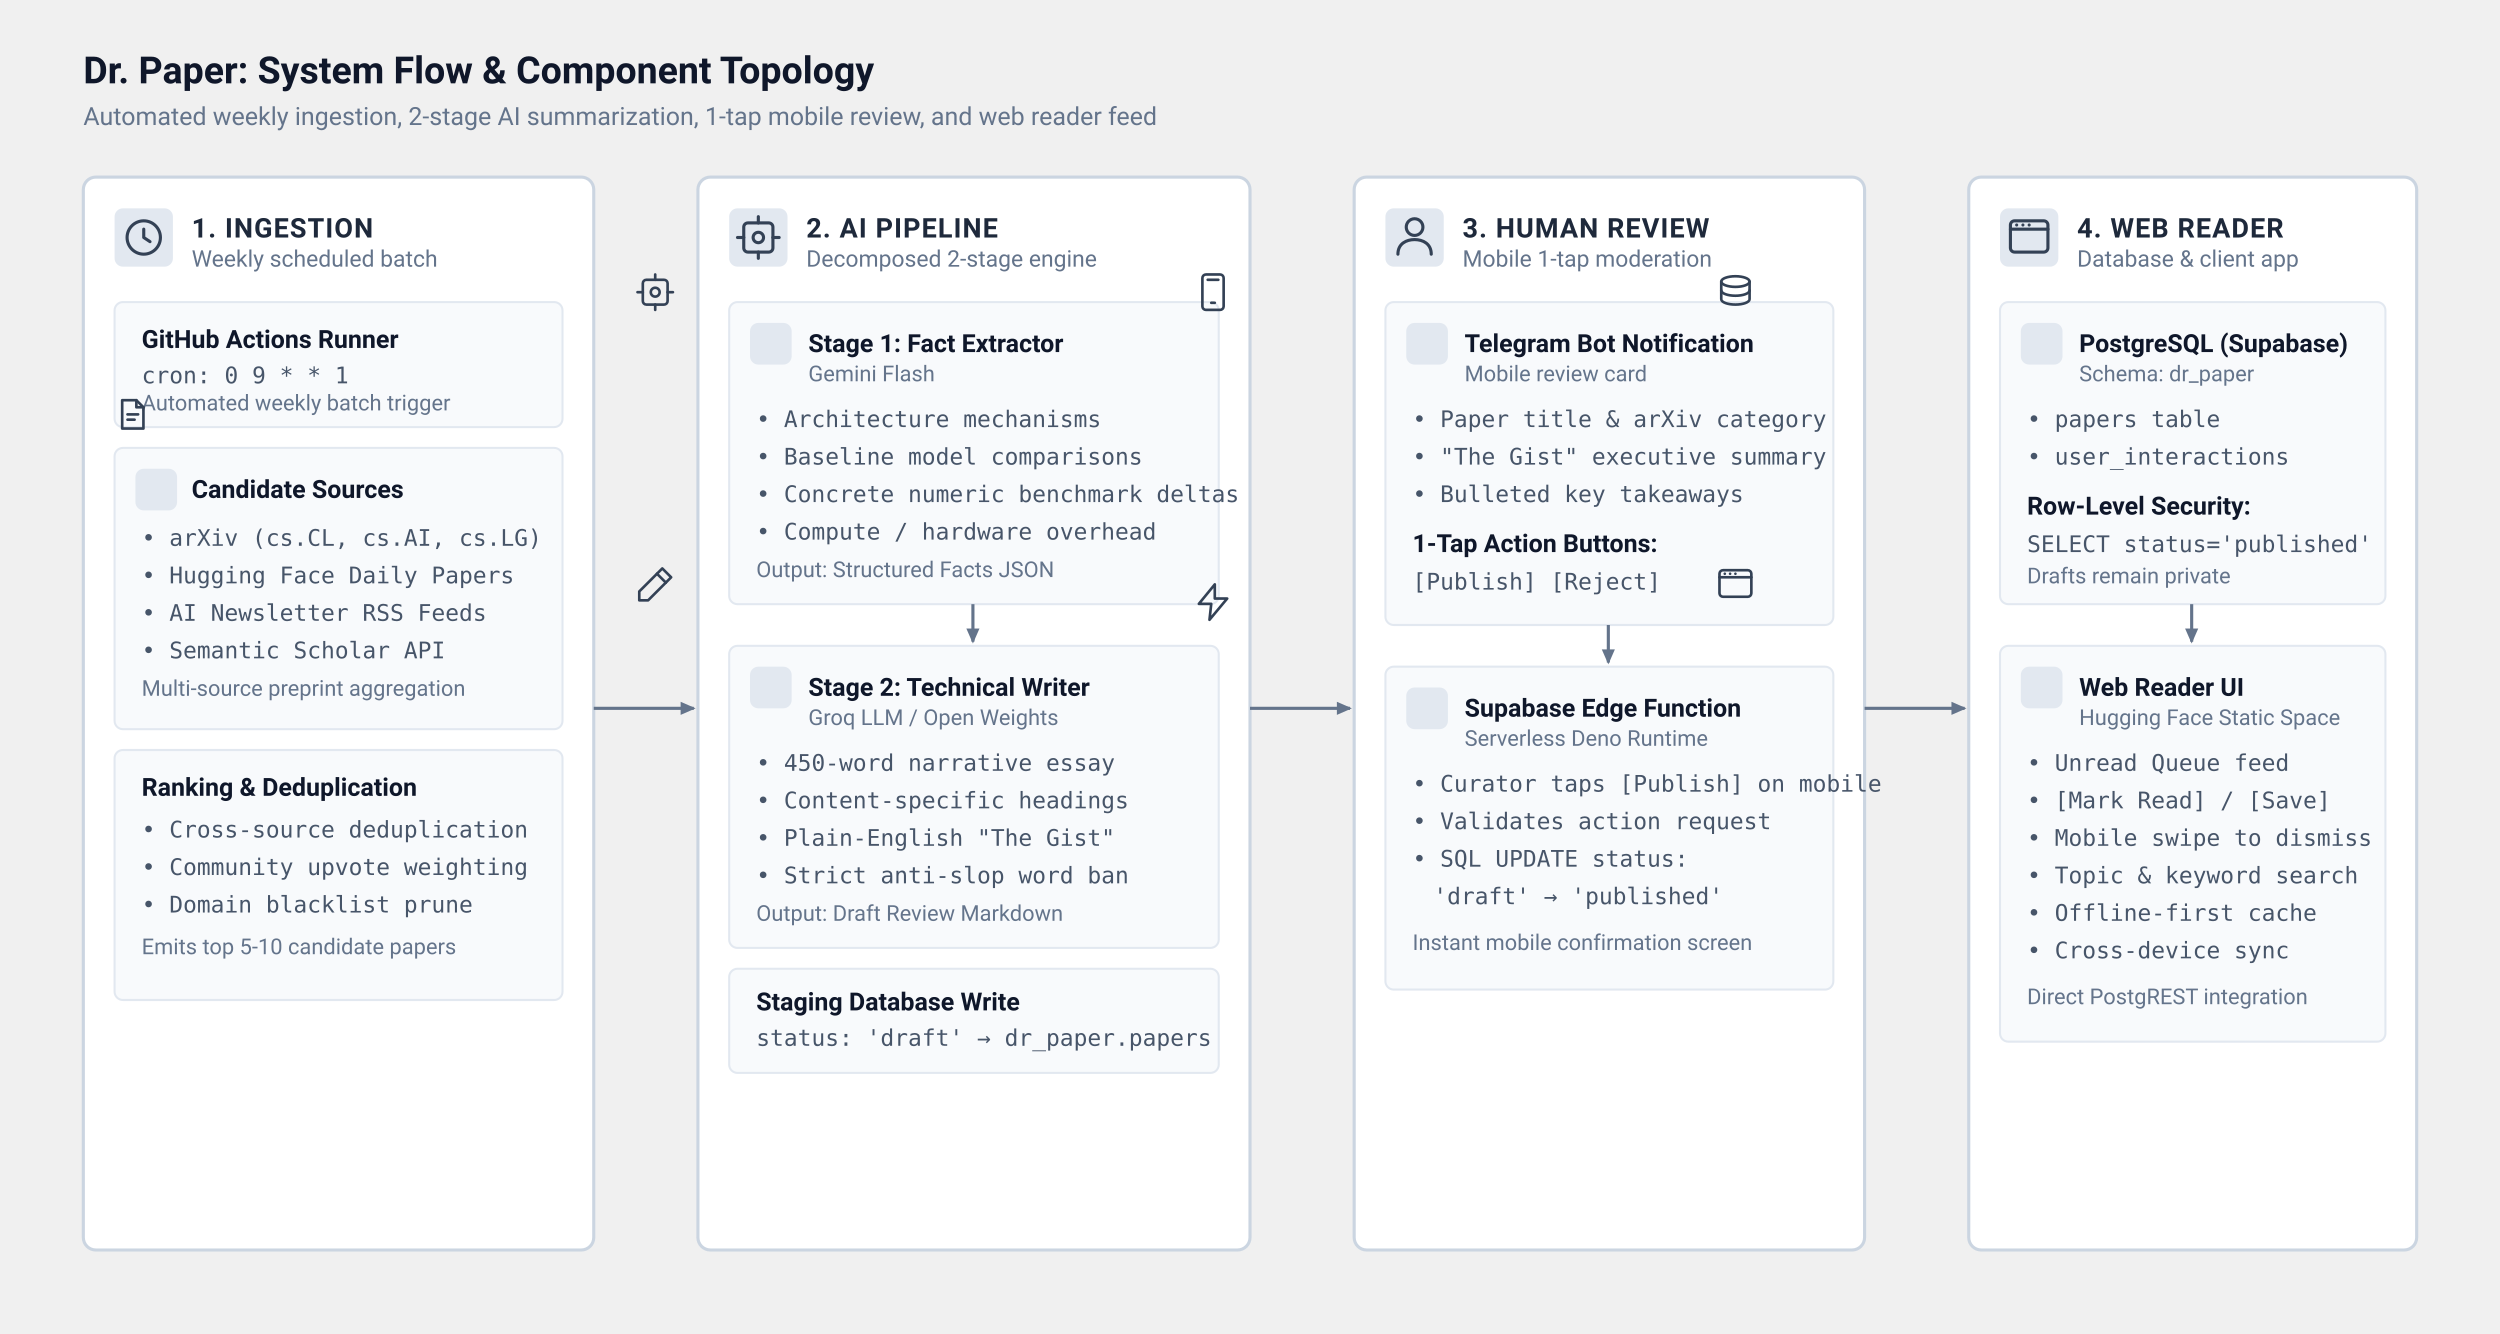
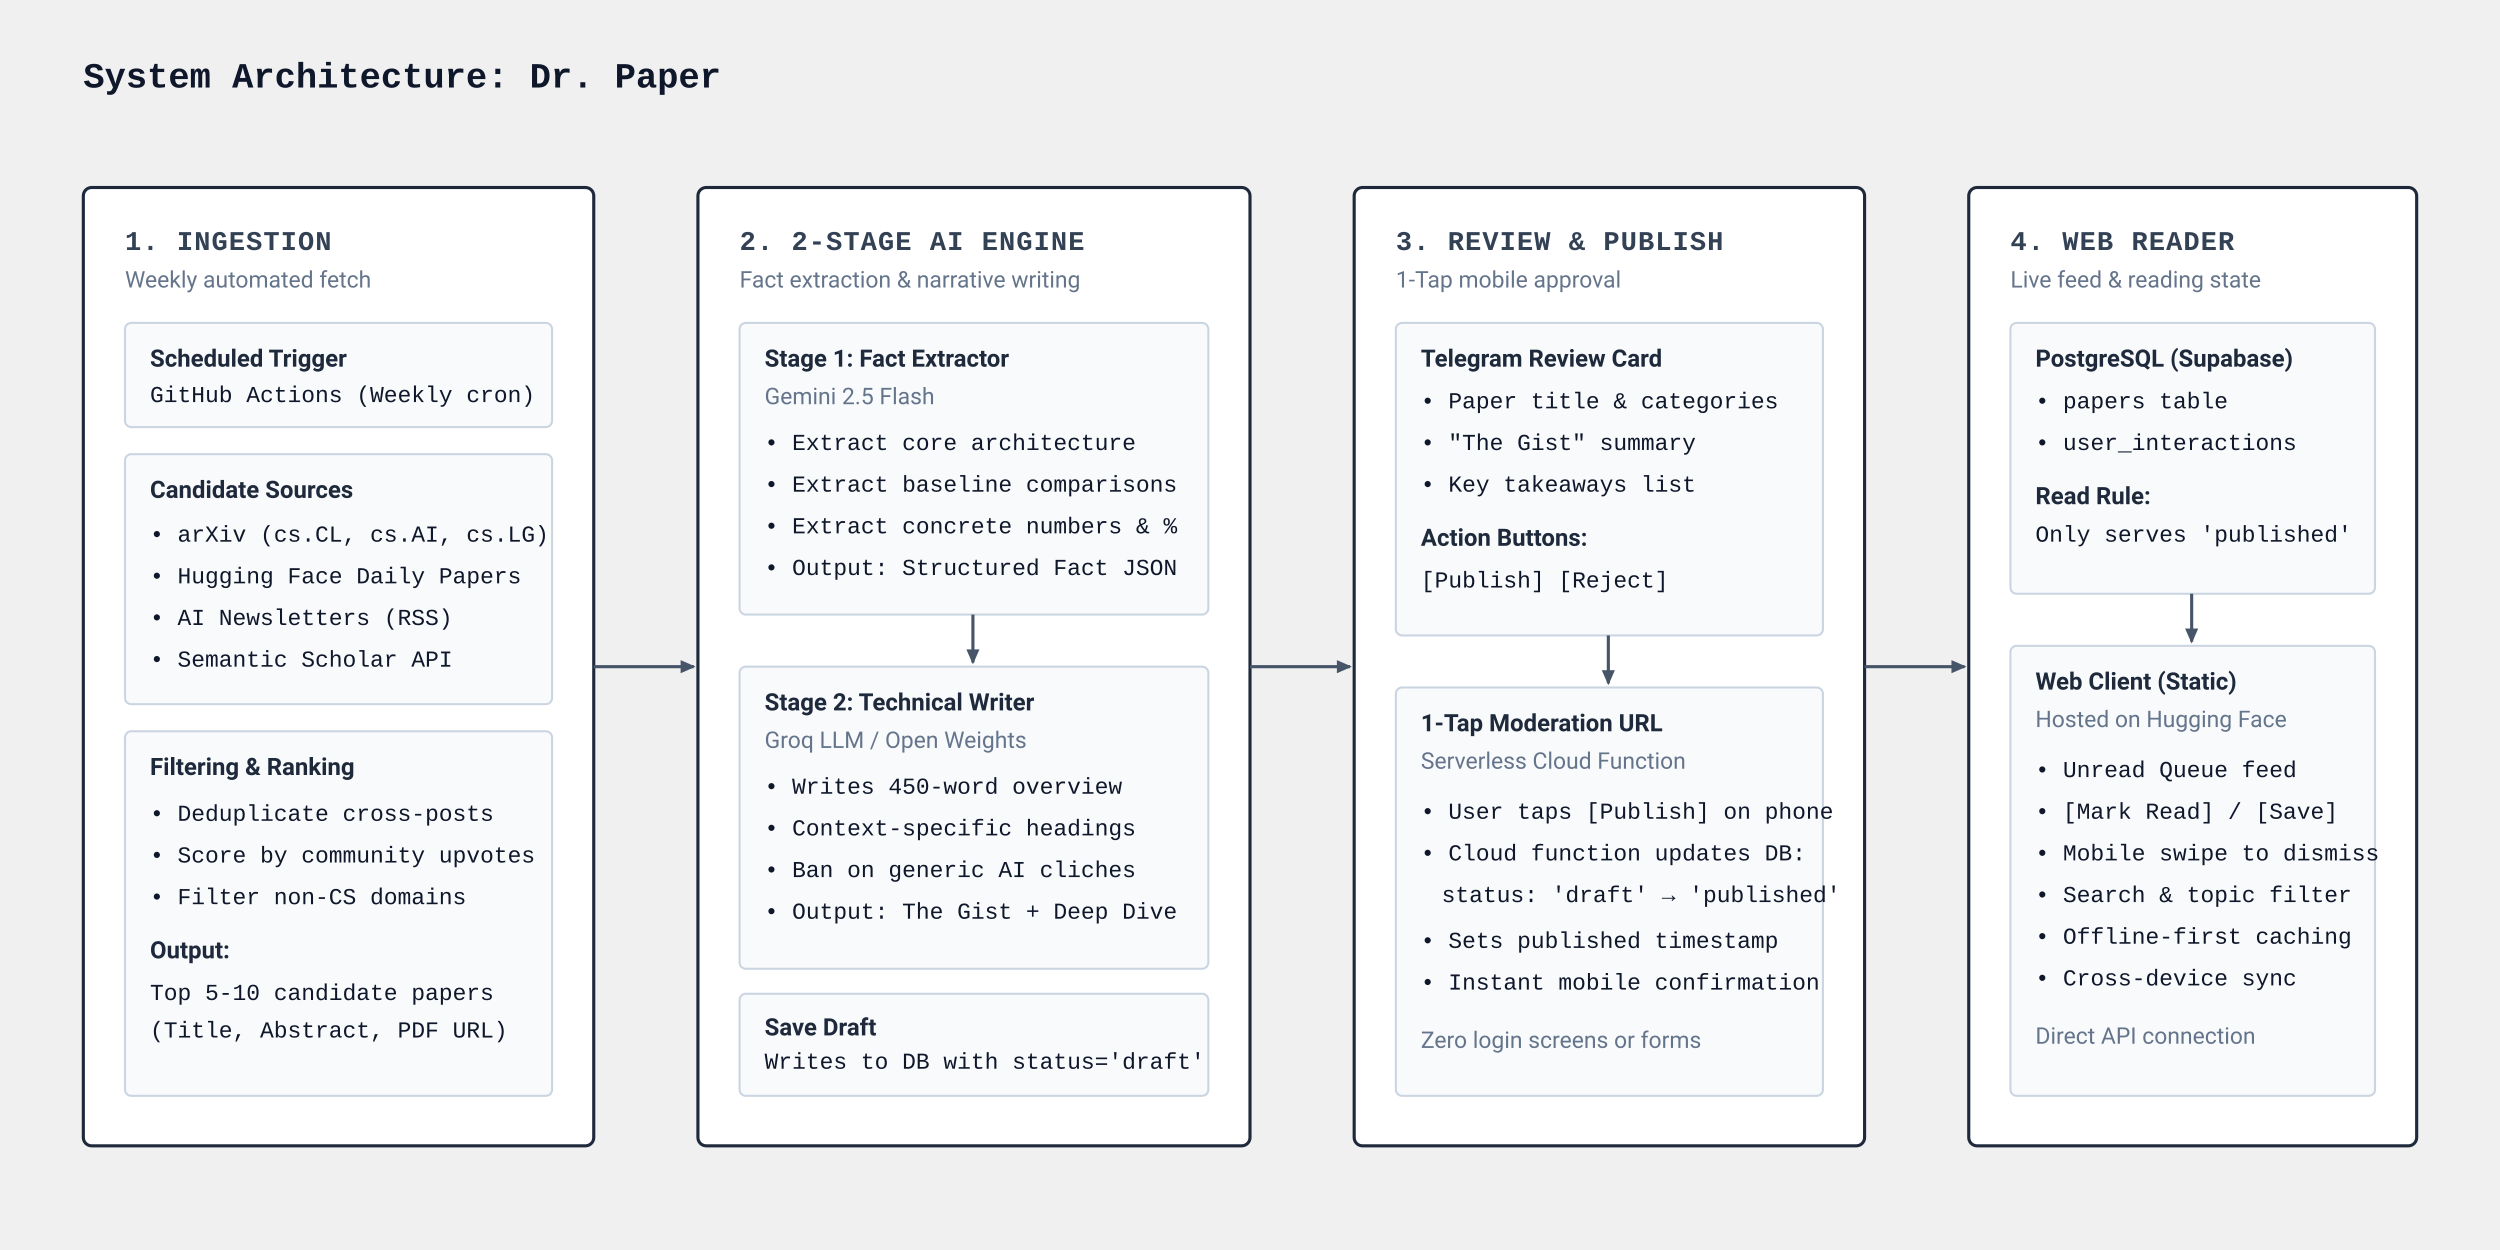
- <svg xmlns="http://www.w3.org/2000/svg" viewBox="0 0 1200 640" width="1200" height="640" style="background-color: #ffffff; font-family: -apple-system, BlinkMacSystemFont, 'Segoe UI', Roboto, Helvetica, Arial, sans-serif;">
+ <svg xmlns="http://www.w3.org/2000/svg" viewBox="0 0 1200 600" width="1200" height="600" style="background-color: #ffffff; font-family: ui-monospace, SFMono-Regular, Menlo, Monaco, Consolas, 'Liberation Mono', 'Courier New', monospace;">
  <style>
-     .col-box { fill: #ffffff; stroke: #cbd5e1; stroke-width: 1.5; rx: 6px; }
-     .card-box { fill: #f8fafc; stroke: #e2e8f0; stroke-width: 1; rx: 4px; }
-     .col-header { font-size: 13px; font-weight: 700; fill: #1e293b; letter-spacing: 0.5px; }
-     .col-sub { font-size: 11px; fill: #64748b; }
-     .card-title { font-size: 12px; font-weight: 600; fill: #0f172a; }
-     .card-text { font-size: 11px; fill: #475569; font-family: ui-monospace, SFMono-Regular, Menlo, Monaco, Consolas, monospace; }
-     .card-note { font-size: 10.5px; fill: #64748b; }
-     .icon-bg { fill: #e2e8f0; rx: 4px; }
-     .icon-path { fill: #334155; }
-     .icon-stroke { stroke: #334155; stroke-width: 1.5; fill: none; stroke-linecap: round; stroke-linejoin: round; }
-     .arrow { stroke: #64748b; stroke-width: 1.5; fill: none; }
+     .box { fill: #ffffff; stroke: #1e293b; stroke-width: 1.5; rx: 4px; }
+     .box-sub { fill: #f8fafc; stroke: #cbd5e1; stroke-width: 1; rx: 3px; }
+     .title { font-size: 17px; font-weight: 700; fill: #0f172a; }
+     .header { font-size: 13px; font-weight: 700; fill: #334155; letter-spacing: 0.5px; }
+     .subtext { font-size: 11px; fill: #64748b; font-family: -apple-system, BlinkMacSystemFont, 'Segoe UI', Roboto, sans-serif; }
+     .label { font-size: 11.5px; font-weight: 600; fill: #1e293b; font-family: -apple-system, BlinkMacSystemFont, 'Segoe UI', Roboto, sans-serif; }
+     .code { font-size: 11px; fill: #0f172a; }
+     .arrow { stroke: #475569; stroke-width: 1.5; fill: none; }
  </style>
  <defs>
    <marker id="arrowhead" viewBox="0 0 10 10" refX="7" refY="5" markerWidth="6" markerHeight="6" orient="auto-start-reverse">
-       <path d="M 0 1.5 L 8 5 L 0 8.5 z" fill="#64748b" />
+       <path d="M 0 1.5 L 8 5 L 0 8.5 z" fill="#475569" />
    </marker>
-     <g id="icon-clock">
-       <circle cx="12" cy="12" r="8" class="icon-stroke" />
-       <polyline points="12,8 12,12 15,14" class="icon-stroke" />
-     </g>
-     <g id="icon-doc">
-       <path d="M6 3 H14 L18 7 V19 H6 Z" class="icon-stroke" />
-       <polyline points="14,3 14,7 18,7" class="icon-stroke" />
-       <line x1="9" y1="11" x2="15" y2="11" class="icon-stroke" />
-       <line x1="9" y1="14" x2="13" y2="14" class="icon-stroke" />
-     </g>
-     <g id="icon-extractor">
-       <rect x="5" y="5" width="14" height="14" rx="2" class="icon-stroke" />
-       <circle cx="12" cy="12" r="2.5" class="icon-stroke" />
-       <line x1="12" y1="2" x2="12" y2="5" class="icon-stroke" />
-       <line x1="12" y1="19" x2="12" y2="22" class="icon-stroke" />
-       <line x1="2" y1="12" x2="5" y2="12" class="icon-stroke" />
-       <line x1="19" y1="12" x2="22" y2="12" class="icon-stroke" />
-     </g>
-     <g id="icon-pen">
-       <path d="M16 3 L21 8 L8 21 H3 V16 Z" class="icon-stroke" />
-       <line x1="13" y1="6" x2="18" y2="11" class="icon-stroke" />
-     </g>
-     <g id="icon-human">
-       <circle cx="12" cy="7" r="4" class="icon-stroke" />
-       <path d="M4 20 C4 15 8 13 12 13 C16 13 20 15 20 20" class="icon-stroke" />
-     </g>
-     <g id="icon-phone">
-       <rect x="6" y="2" width="12" height="20" rx="2" class="icon-stroke" />
-       <line x1="11" y1="18" x2="13" y2="18" class="icon-stroke" />
-       <line x1="9" y1="5" x2="15" y2="5" class="icon-stroke" />
-     </g>
-     <g id="icon-function">
-       <path d="M13 2 L4 13 H11 L10 22 L20 10 H13 Z" class="icon-stroke" />
-     </g>
-     <g id="icon-db">
-       <ellipse cx="12" cy="6" rx="8" ry="3" class="icon-stroke" />
-       <path d="M4 6 v5 c0 1.66 3.58 3 8 3 s8 -1.34 8 -3 V6" class="icon-stroke" />
-       <path d="M4 11 v5 c0 1.66 3.58 3 8 3 s8 -1.34 8 -3 V11" class="icon-stroke" />
-     </g>
-     <g id="icon-web">
-       <rect x="3" y="4" width="18" height="15" rx="2" class="icon-stroke" />
-       <line x1="3" y1="8" x2="21" y2="8" class="icon-stroke" />
-       <circle cx="6" cy="6" r="0.75" class="icon-path" />
-       <circle cx="9" cy="6" r="0.75" class="icon-path" />
-       <circle cx="12" cy="6" r="0.75" class="icon-path" />
-     </g>
  </defs>
-   <text x="40" y="40" font-size="18" font-weight="700" fill="#0f172a">Dr. Paper: System Flow &amp; Component Topology</text>
-   <text x="40" y="60" font-size="12" fill="#64748b">Automated weekly ingestion, 2-stage AI summarization, 1-tap mobile review, and web reader feed</text>
-   <rect x="40" y="85" width="245" height="515" class="col-box" />
-   <rect x="55" y="100" width="28" height="28" class="icon-bg" />
-   <use href="#icon-clock" x="57" y="102" />
-   <text x="92" y="114" class="col-header">1. INGESTION</text>
-   <text x="92" y="128" class="col-sub">Weekly scheduled batch</text>
-   <rect x="55" y="145" width="215" height="60" class="card-box" />
-   <text x="68" y="167" class="card-title">GitHub Actions Runner</text>
-   <text x="68" y="184" class="card-text">cron: 0 9 * * 1</text>
-   <text x="68" y="197" class="card-note">Automated weekly batch trigger</text>
-   <rect x="55" y="215" width="215" height="135" class="card-box" />
-   <rect x="65" y="225" width="20" height="20" class="icon-bg" />
-   <use href="#icon-doc" x="63" y="223" transform="scale(0.85)" />
-   <text x="92" y="239" class="card-title">Candidate Sources</text>
-   <text x="68" y="262" class="card-text">• arXiv (cs.CL, cs.AI, cs.LG)</text>
-   <text x="68" y="280" class="card-text">• Hugging Face Daily Papers</text>
-   <text x="68" y="298" class="card-text">• AI Newsletter RSS Feeds</text>
-   <text x="68" y="316" class="card-text">• Semantic Scholar API</text>
-   <text x="68" y="334" class="card-note">Multi-source preprint aggregation</text>
-   <rect x="55" y="360" width="215" height="120" class="card-box" />
-   <text x="68" y="382" class="card-title">Ranking &amp; Deduplication</text>
-   <text x="68" y="402" class="card-text">• Cross-source deduplication</text>
-   <text x="68" y="420" class="card-text">• Community upvote weighting</text>
-   <text x="68" y="438" class="card-text">• Domain blacklist prune</text>
-   <text x="68" y="458" class="card-note">Emits top 5-10 candidate papers</text>
-   <path d="M 285 340 L 333 340" class="arrow" marker-end="url(#arrowhead)" />
-   <rect x="335" y="85" width="265" height="515" class="col-box" />
-   <rect x="350" y="100" width="28" height="28" class="icon-bg" />
-   <use href="#icon-extractor" x="352" y="102" />
-   <text x="387" y="114" class="col-header">2. AI PIPELINE</text>
-   <text x="387" y="128" class="col-sub">Decomposed 2-stage engine</text>
-   <rect x="350" y="145" width="235" height="145" class="card-box" />
-   <rect x="360" y="155" width="20" height="20" class="icon-bg" />
-   <use href="#icon-extractor" x="358" y="153" transform="scale(0.85)" />
-   <text x="388" y="169" class="card-title">Stage 1: Fact Extractor</text>
-   <text x="388" y="183" class="card-note">Gemini Flash</text>
-   <text x="363" y="205" class="card-text">• Architecture mechanisms</text>
-   <text x="363" y="223" class="card-text">• Baseline model comparisons</text>
-   <text x="363" y="241" class="card-text">• Concrete numeric benchmark deltas</text>
-   <text x="363" y="259" class="card-text">• Compute / hardware overhead</text>
-   <text x="363" y="277" class="card-note">Output: Structured Facts JSON</text>
-   <path d="M 467 290 L 467 308" class="arrow" marker-end="url(#arrowhead)" />
-   <rect x="350" y="310" width="235" height="145" class="card-box" />
-   <rect x="360" y="320" width="20" height="20" class="icon-bg" />
-   <use href="#icon-pen" x="358" y="318" transform="scale(0.85)" />
-   <text x="388" y="334" class="card-title">Stage 2: Technical Writer</text>
-   <text x="388" y="348" class="card-note">Groq LLM / Open Weights</text>
-   <text x="363" y="370" class="card-text">• 450-word narrative essay</text>
-   <text x="363" y="388" class="card-text">• Content-specific headings</text>
-   <text x="363" y="406" class="card-text">• Plain-English "The Gist"</text>
-   <text x="363" y="424" class="card-text">• Strict anti-slop word ban</text>
-   <text x="363" y="442" class="card-note">Output: Draft Review Markdown</text>
-   <rect x="350" y="465" width="235" height="50" class="card-box" />
-   <text x="363" y="485" class="card-title">Staging Database Write</text>
-   <text x="363" y="502" class="card-text">status: 'draft' → dr_paper.papers</text>
-   <path d="M 600 340 L 648 340" class="arrow" marker-end="url(#arrowhead)" />
-   <rect x="650" y="85" width="245" height="515" class="col-box" />
-   <rect x="665" y="100" width="28" height="28" class="icon-bg" />
-   <use href="#icon-human" x="667" y="102" />
-   <text x="702" y="114" class="col-header">3. HUMAN REVIEW</text>
-   <text x="702" y="128" class="col-sub">Mobile 1-tap moderation</text>
-   <rect x="665" y="145" width="215" height="155" class="card-box" />
-   <rect x="675" y="155" width="20" height="20" class="icon-bg" />
-   <use href="#icon-phone" x="673" y="153" transform="scale(0.85)" />
-   <text x="703" y="169" class="card-title">Telegram Bot Notification</text>
-   <text x="703" y="183" class="card-note">Mobile review card</text>
-   <text x="678" y="205" class="card-text">• Paper title &amp; arXiv category</text>
-   <text x="678" y="223" class="card-text">• "The Gist" executive summary</text>
-   <text x="678" y="241" class="card-text">• Bulleted key takeaways</text>
-   <text x="678" y="265" class="card-title">1-Tap Action Buttons:</text>
-   <text x="678" y="283" class="card-text">[Publish] [Reject]</text>
-   <path d="M 772 300 L 772 318" class="arrow" marker-end="url(#arrowhead)" />
-   <rect x="665" y="320" width="215" height="155" class="card-box" />
-   <rect x="675" y="330" width="20" height="20" class="icon-bg" />
-   <use href="#icon-function" x="673" y="328" transform="scale(0.85)" />
-   <text x="703" y="344" class="card-title">Supabase Edge Function</text>
-   <text x="703" y="358" class="card-note">Serverless Deno Runtime</text>
-   <text x="678" y="380" class="card-text">• Curator taps [Publish] on mobile</text>
-   <text x="678" y="398" class="card-text">• Validates action request</text>
-   <text x="678" y="416" class="card-text">• SQL UPDATE status:</text>
-   <text x="688" y="434" class="card-text">'draft' → 'published'</text>
-   <text x="678" y="456" class="card-note">Instant mobile confirmation screen</text>
-   <path d="M 895 340 L 943 340" class="arrow" marker-end="url(#arrowhead)" />
-   <rect x="945" y="85" width="215" height="515" class="col-box" />
-   <rect x="960" y="100" width="28" height="28" class="icon-bg" />
-   <use href="#icon-web" x="962" y="102" />
-   <text x="997" y="114" class="col-header">4. WEB READER</text>
-   <text x="997" y="128" class="col-sub">Database &amp; client app</text>
-   <rect x="960" y="145" width="185" height="145" class="card-box" />
-   <rect x="970" y="155" width="20" height="20" class="icon-bg" />
-   <use href="#icon-db" x="968" y="153" transform="scale(0.85)" />
-   <text x="998" y="169" class="card-title">PostgreSQL (Supabase)</text>
-   <text x="998" y="183" class="card-note">Schema: dr_paper</text>
-   <text x="973" y="205" class="card-text">• papers table</text>
-   <text x="973" y="223" class="card-text">• user_interactions</text>
-   <text x="973" y="247" class="card-title">Row-Level Security:</text>
-   <text x="973" y="265" class="card-text">SELECT status='published'</text>
-   <text x="973" y="280" class="card-note">Drafts remain private</text>
-   <path d="M 1052 290 L 1052 308" class="arrow" marker-end="url(#arrowhead)" />
-   <rect x="960" y="310" width="185" height="190" class="card-box" />
-   <rect x="970" y="320" width="20" height="20" class="icon-bg" />
-   <use href="#icon-web" x="968" y="318" transform="scale(0.85)" />
-   <text x="998" y="334" class="card-title">Web Reader UI</text>
-   <text x="998" y="348" class="card-note">Hugging Face Static Space</text>
-   <text x="973" y="370" class="card-text">• Unread Queue feed</text>
-   <text x="973" y="388" class="card-text">• [Mark Read] / [Save]</text>
-   <text x="973" y="406" class="card-text">• Mobile swipe to dismiss</text>
-   <text x="973" y="424" class="card-text">• Topic &amp; keyword search</text>
-   <text x="973" y="442" class="card-text">• Offline-first cache</text>
-   <text x="973" y="460" class="card-text">• Cross-device sync</text>
-   <text x="973" y="482" class="card-note">Direct PostgREST integration</text>
+   <text x="40" y="42" class="title">System Architecture: Dr. Paper</text>
+   <rect x="40" y="90" width="245" height="460" class="box" />
+   <text x="60" y="120" class="header">1. INGESTION</text>
+   <text x="60" y="138" class="subtext">Weekly automated fetch</text>
+   <rect x="60" y="155" width="205" height="50" class="box-sub" />
+   <text x="72" y="176" class="label">Scheduled Trigger</text>
+   <text x="72" y="193" class="code">GitHub Actions (Weekly cron)</text>
+   <rect x="60" y="218" width="205" height="120" class="box-sub" />
+   <text x="72" y="239" class="label">Candidate Sources</text>
+   <text x="72" y="260" class="code">• arXiv (cs.CL, cs.AI, cs.LG)</text>
+   <text x="72" y="280" class="code">• Hugging Face Daily Papers</text>
+   <text x="72" y="300" class="code">• AI Newsletters (RSS)</text>
+   <text x="72" y="320" class="code">• Semantic Scholar API</text>
+   <rect x="60" y="351" width="205" height="175" class="box-sub" />
+   <text x="72" y="372" class="label">Filtering &amp; Ranking</text>
+   <text x="72" y="394" class="code">• Deduplicate cross-posts</text>
+   <text x="72" y="414" class="code">• Score by community upvotes</text>
+   <text x="72" y="434" class="code">• Filter non-CS domains</text>
+   <text x="72" y="460" class="label">Output:</text>
+   <text x="72" y="480" class="code">Top 5-10 candidate papers</text>
+   <text x="72" y="498" class="code">(Title, Abstract, PDF URL)</text>
+   <path d="M 285 320 L 333 320" class="arrow" marker-end="url(#arrowhead)" />
+   <rect x="335" y="90" width="265" height="460" class="box" />
+   <text x="355" y="120" class="header">2. 2-STAGE AI ENGINE</text>
+   <text x="355" y="138" class="subtext">Fact extraction &amp; narrative writing</text>
+   <rect x="355" y="155" width="225" height="140" class="box-sub" />
+   <text x="367" y="176" class="label">Stage 1: Fact Extractor</text>
+   <text x="367" y="194" class="subtext">Gemini 2.5 Flash</text>
+   <text x="367" y="216" class="code">• Extract core architecture</text>
+   <text x="367" y="236" class="code">• Extract baseline comparisons</text>
+   <text x="367" y="256" class="code">• Extract concrete numbers &amp; %</text>
+   <text x="367" y="276" class="code">• Output: Structured Fact JSON</text>
+   <path d="M 467 295 L 467 318" class="arrow" marker-end="url(#arrowhead)" />
+   <rect x="355" y="320" width="225" height="145" class="box-sub" />
+   <text x="367" y="341" class="label">Stage 2: Technical Writer</text>
+   <text x="367" y="359" class="subtext">Groq LLM / Open Weights</text>
+   <text x="367" y="381" class="code">• Writes 450-word overview</text>
+   <text x="367" y="401" class="code">• Context-specific headings</text>
+   <text x="367" y="421" class="code">• Ban on generic AI cliches</text>
+   <text x="367" y="441" class="code">• Output: The Gist + Deep Dive</text>
+   <rect x="355" y="477" width="225" height="49" class="box-sub" />
+   <text x="367" y="497" class="label">Save Draft</text>
+   <text x="367" y="513" class="code">Writes to DB with status='draft'</text>
+   <path d="M 600 320 L 648 320" class="arrow" marker-end="url(#arrowhead)" />
+   <rect x="650" y="90" width="245" height="460" class="box" />
+   <text x="670" y="120" class="header">3. REVIEW &amp; PUBLISH</text>
+   <text x="670" y="138" class="subtext">1-Tap mobile approval</text>
+   <rect x="670" y="155" width="205" height="150" class="box-sub" />
+   <text x="682" y="176" class="label">Telegram Review Card</text>
+   <text x="682" y="196" class="code">• Paper title &amp; categories</text>
+   <text x="682" y="216" class="code">• "The Gist" summary</text>
+   <text x="682" y="236" class="code">• Key takeaways list</text>
+   <text x="682" y="262" class="label">Action Buttons:</text>
+   <text x="682" y="282" class="code">[Publish] [Reject]</text>
+   <path d="M 772 305 L 772 328" class="arrow" marker-end="url(#arrowhead)" />
+   <rect x="670" y="330" width="205" height="196" class="box-sub" />
+   <text x="682" y="351" class="label">1-Tap Moderation URL</text>
+   <text x="682" y="369" class="subtext">Serverless Cloud Function</text>
+   <text x="682" y="393" class="code">• User taps [Publish] on phone</text>
+   <text x="682" y="413" class="code">• Cloud function updates DB:</text>
+   <text x="692" y="433" class="code">status: 'draft' → 'published'</text>
+   <text x="682" y="455" class="code">• Sets published timestamp</text>
+   <text x="682" y="475" class="code">• Instant mobile confirmation</text>
+   <text x="682" y="503" class="subtext">Zero login screens or forms</text>
+   <path d="M 895 320 L 943 320" class="arrow" marker-end="url(#arrowhead)" />
+   <rect x="945" y="90" width="215" height="460" class="box" />
+   <text x="965" y="120" class="header">4. WEB READER</text>
+   <text x="965" y="138" class="subtext">Live feed &amp; reading state</text>
+   <rect x="965" y="155" width="175" height="130" class="box-sub" />
+   <text x="977" y="176" class="label">PostgreSQL (Supabase)</text>
+   <text x="977" y="196" class="code">• papers table</text>
+   <text x="977" y="216" class="code">• user_interactions</text>
+   <text x="977" y="242" class="label">Read Rule:</text>
+   <text x="977" y="260" class="code">Only serves 'published'</text>
+   <path d="M 1052 285 L 1052 308" class="arrow" marker-end="url(#arrowhead)" />
+   <rect x="965" y="310" width="175" height="216" class="box-sub" />
+   <text x="977" y="331" class="label">Web Client (Static)</text>
+   <text x="977" y="349" class="subtext">Hosted on Hugging Face</text>
+   <text x="977" y="373" class="code">• Unread Queue feed</text>
+   <text x="977" y="393" class="code">• [Mark Read] / [Save]</text>
+   <text x="977" y="413" class="code">• Mobile swipe to dismiss</text>
+   <text x="977" y="433" class="code">• Search &amp; topic filter</text>
+   <text x="977" y="453" class="code">• Offline-first caching</text>
+   <text x="977" y="473" class="code">• Cross-device sync</text>
+   <text x="977" y="501" class="subtext">Direct API connection</text>
</svg>
